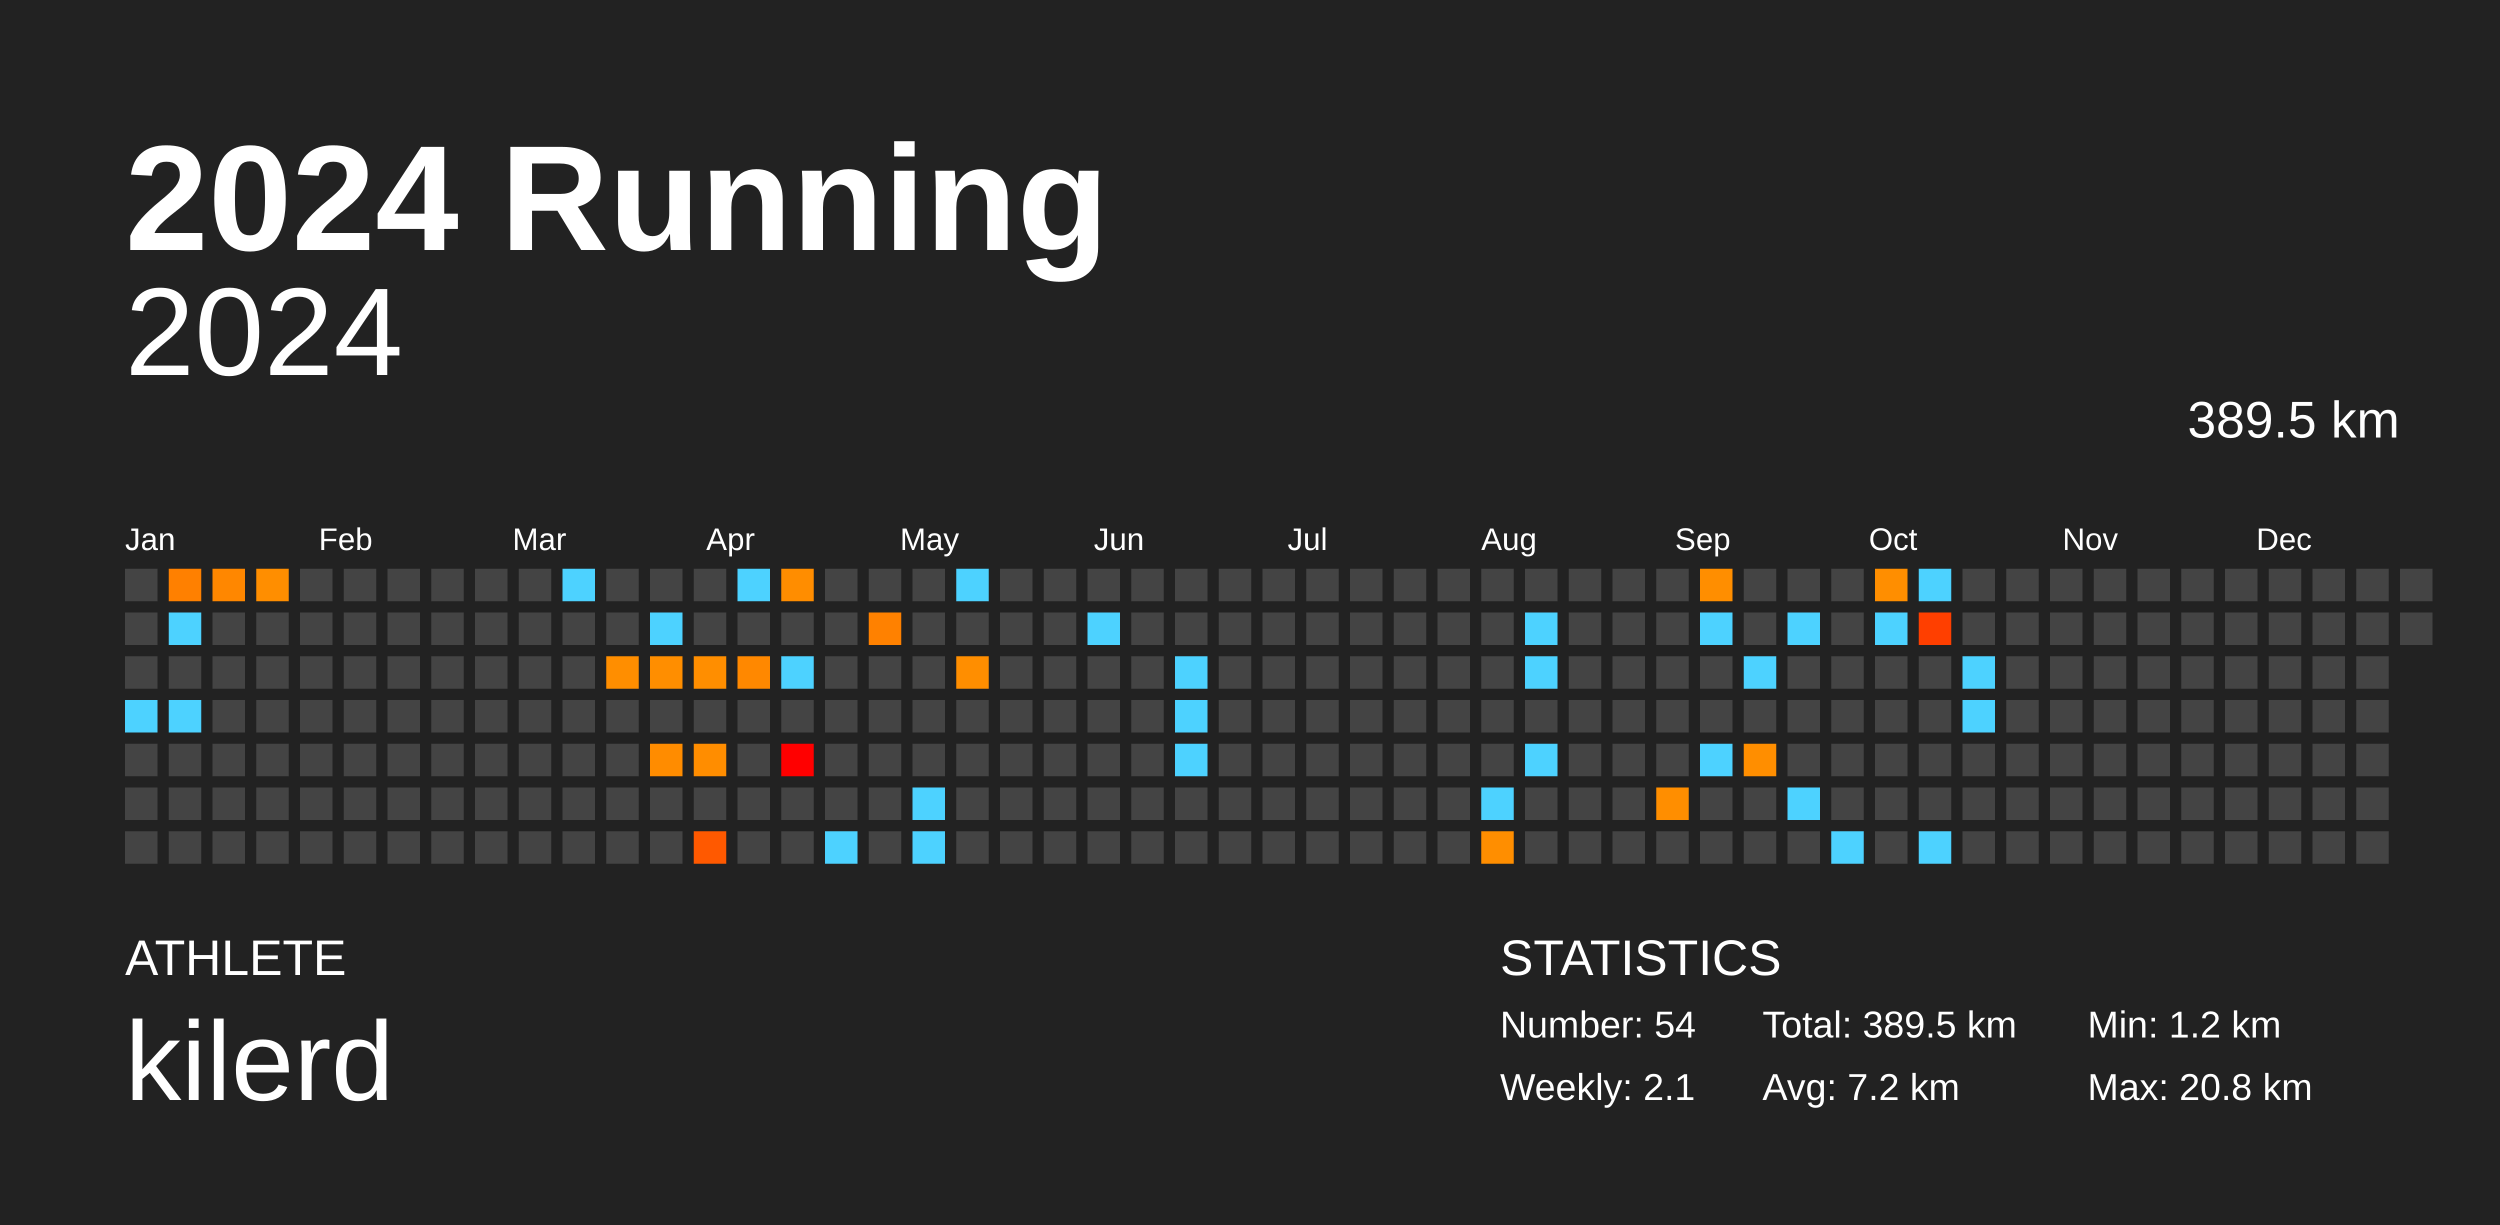
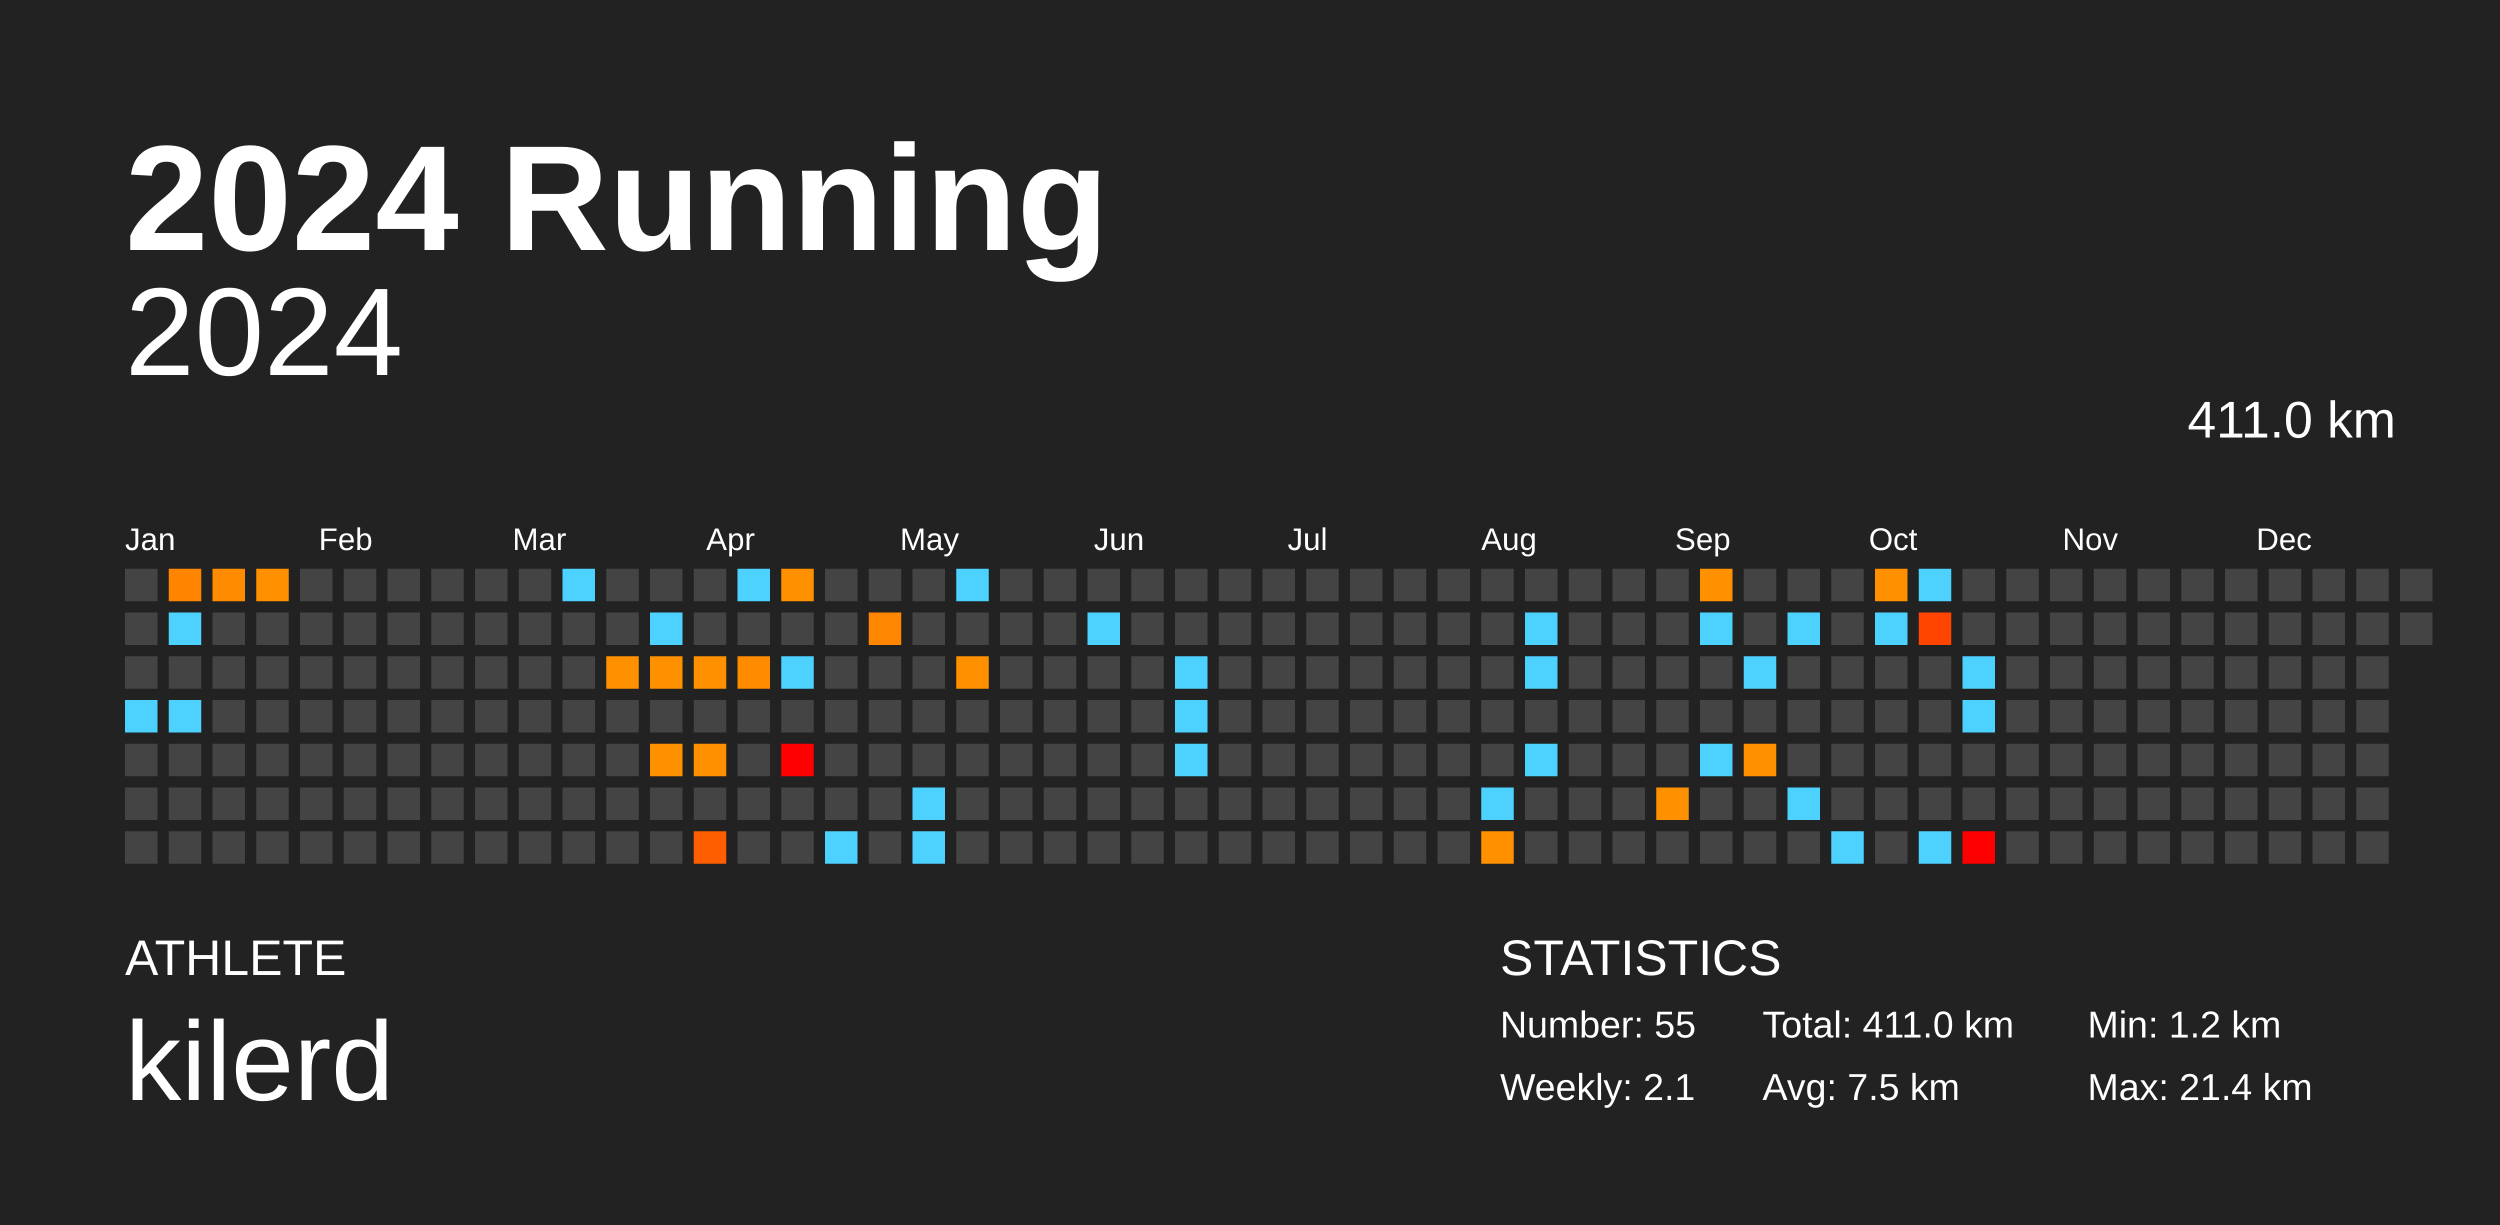
<svg xmlns="http://www.w3.org/2000/svg" baseProfile="full" height="98mm" version="1.1" viewBox="0,0,200,98" width="200mm">
  <defs />
  <rect fill="#222222" height="98" width="200" x="0" y="0" />
  <text fill="#FFFFFF" style="font-size:12px; font-family:Arial; font-weight:bold;" x="10" y="20">2024 Running</text>
  <text fill="#FFFFFF" style="font-size:4px; font-family:Arial" x="10" y="78">ATHLETE</text>
  <text fill="#FFFFFF" style="font-size:9px; font-family:Arial" x="10" y="88">kilerd</text>
  <text fill="#FFFFFF" style="font-size:4px; font-family:Arial" x="120" y="78">STATISTICS</text>
-   <text fill="#FFFFFF" style="font-size:3px; font-family:Arial" x="120" y="83">Number: 54</text>
+   <text fill="#FFFFFF" style="font-size:3px; font-family:Arial" x="120" y="83">Number: 55</text>
  <text fill="#FFFFFF" style="font-size:3px; font-family:Arial" x="120" y="88">Weekly: 2.1</text>
-   <text fill="#FFFFFF" style="font-size:3px; font-family:Arial" x="141" y="83">Total: 389.5 km</text>
-   <text fill="#FFFFFF" style="font-size:3px; font-family:Arial" x="141" y="88">Avg: 7.2 km</text>
+   <text fill="#FFFFFF" style="font-size:3px; font-family:Arial" x="141" y="83">Total: 411.0 km</text>
+   <text fill="#FFFFFF" style="font-size:3px; font-family:Arial" x="141" y="88">Avg: 7.5 km</text>
  <text fill="#FFFFFF" style="font-size:3px; font-family:Arial" x="167" y="83">Min: 1.2 km</text>
-   <text fill="#FFFFFF" style="font-size:3px; font-family:Arial" x="167" y="88">Max: 20.8 km</text>
+   <text fill="#FFFFFF" style="font-size:3px; font-family:Arial" x="167" y="88">Max: 21.4 km</text>
  <text alignment-baseline="hanging" fill="#FFFFFF" style="font-size:10.0px; font-family:Arial;" x="10" y="30">2024</text>
-   <text alignment-baseline="hanging" fill="#FFFFFF" style="font-size:4.125px; font-family:Arial;" x="175" y="35">389.5 km</text>
+   <text alignment-baseline="hanging" fill="#FFFFFF" style="font-size:4.125px; font-family:Arial;" x="175" y="35">411.0 km</text>
  <text fill="#FFFFFF" style="font-size:2.5px; font-family:Arial" x="10.0" y="44">Jan</text>
  <text fill="#FFFFFF" style="font-size:2.5px; font-family:Arial" x="25.5" y="44">Feb</text>
  <text fill="#FFFFFF" style="font-size:2.5px; font-family:Arial" x="41.0" y="44">Mar</text>
  <text fill="#FFFFFF" style="font-size:2.5px; font-family:Arial" x="56.5" y="44">Apr</text>
  <text fill="#FFFFFF" style="font-size:2.5px; font-family:Arial" x="72.0" y="44">May</text>
  <text fill="#FFFFFF" style="font-size:2.5px; font-family:Arial" x="87.5" y="44">Jun</text>
  <text fill="#FFFFFF" style="font-size:2.5px; font-family:Arial" x="103.0" y="44">Jul</text>
  <text fill="#FFFFFF" style="font-size:2.5px; font-family:Arial" x="118.5" y="44">Aug</text>
  <text fill="#FFFFFF" style="font-size:2.5px; font-family:Arial" x="134.0" y="44">Sep</text>
  <text fill="#FFFFFF" style="font-size:2.5px; font-family:Arial" x="149.5" y="44">Oct</text>
  <text fill="#FFFFFF" style="font-size:2.5px; font-family:Arial" x="165.0" y="44">Nov</text>
  <text fill="#FFFFFF" style="font-size:2.5px; font-family:Arial" x="180.5" y="44">Dec</text>
  <rect fill="#444444" height="2.6" width="2.6" x="10.0" y="45.5" />
  <rect fill="#444444" height="2.6" width="2.6" x="10.0" y="49.0" />
  <rect fill="#444444" height="2.6" width="2.6" x="10.0" y="52.5" />
  <rect fill="#4dd2ff" height="2.6" width="2.6" x="10.0" y="56.0" />
  <rect fill="#444444" height="2.6" width="2.6" x="10.0" y="59.5" />
  <rect fill="#444444" height="2.6" width="2.6" x="10.0" y="63.0" />
  <rect fill="#444444" height="2.6" width="2.6" x="10.0" y="66.5" />
-   <rect fill="#ff8000" height="2.6" width="2.6" x="13.5" y="45.5" />
+   <rect fill="#ff8400" height="2.6" width="2.6" x="13.5" y="45.5" />
  <rect fill="#4dd2ff" height="2.6" width="2.6" x="13.5" y="49.0" />
  <rect fill="#444444" height="2.6" width="2.6" x="13.5" y="52.5" />
  <rect fill="#4dd2ff" height="2.6" width="2.6" x="13.5" y="56.0" />
  <rect fill="#444444" height="2.6" width="2.6" x="13.5" y="59.5" />
  <rect fill="#444444" height="2.6" width="2.6" x="13.5" y="63.0" />
  <rect fill="#444444" height="2.6" width="2.6" x="13.5" y="66.5" />
-   <rect fill="#ff8700" height="2.6" width="2.6" x="17.0" y="45.5" />
+   <rect fill="#ff8b00" height="2.6" width="2.6" x="17.0" y="45.5" />
  <rect fill="#444444" height="2.6" width="2.6" x="17.0" y="49.0" />
  <rect fill="#444444" height="2.6" width="2.6" x="17.0" y="52.5" />
  <rect fill="#444444" height="2.6" width="2.6" x="17.0" y="56.0" />
  <rect fill="#444444" height="2.6" width="2.6" x="17.0" y="59.5" />
  <rect fill="#444444" height="2.6" width="2.6" x="17.0" y="63.0" />
  <rect fill="#444444" height="2.6" width="2.6" x="17.0" y="66.5" />
-   <rect fill="#ff8e00" height="2.6" width="2.6" x="20.5" y="45.5" />
+   <rect fill="#ff9100" height="2.6" width="2.6" x="20.5" y="45.5" />
  <rect fill="#444444" height="2.6" width="2.6" x="20.5" y="49.0" />
  <rect fill="#444444" height="2.6" width="2.6" x="20.5" y="52.5" />
  <rect fill="#444444" height="2.6" width="2.6" x="20.5" y="56.0" />
  <rect fill="#444444" height="2.6" width="2.6" x="20.5" y="59.5" />
  <rect fill="#444444" height="2.6" width="2.6" x="20.5" y="63.0" />
  <rect fill="#444444" height="2.6" width="2.6" x="20.5" y="66.5" />
  <rect fill="#444444" height="2.6" width="2.6" x="24.0" y="45.5" />
  <rect fill="#444444" height="2.6" width="2.6" x="24.0" y="49.0" />
  <rect fill="#444444" height="2.6" width="2.6" x="24.0" y="52.5" />
  <rect fill="#444444" height="2.6" width="2.6" x="24.0" y="56.0" />
  <rect fill="#444444" height="2.6" width="2.6" x="24.0" y="59.5" />
  <rect fill="#444444" height="2.6" width="2.6" x="24.0" y="63.0" />
  <rect fill="#444444" height="2.6" width="2.6" x="24.0" y="66.5" />
  <rect fill="#444444" height="2.6" width="2.6" x="27.5" y="45.5" />
  <rect fill="#444444" height="2.6" width="2.6" x="27.5" y="49.0" />
  <rect fill="#444444" height="2.6" width="2.6" x="27.5" y="52.5" />
  <rect fill="#444444" height="2.6" width="2.6" x="27.5" y="56.0" />
  <rect fill="#444444" height="2.6" width="2.6" x="27.5" y="59.5" />
  <rect fill="#444444" height="2.6" width="2.6" x="27.5" y="63.0" />
  <rect fill="#444444" height="2.6" width="2.6" x="27.5" y="66.5" />
  <rect fill="#444444" height="2.6" width="2.6" x="31.0" y="45.5" />
  <rect fill="#444444" height="2.6" width="2.6" x="31.0" y="49.0" />
  <rect fill="#444444" height="2.6" width="2.6" x="31.0" y="52.5" />
  <rect fill="#444444" height="2.6" width="2.6" x="31.0" y="56.0" />
  <rect fill="#444444" height="2.6" width="2.6" x="31.0" y="59.5" />
  <rect fill="#444444" height="2.6" width="2.6" x="31.0" y="63.0" />
  <rect fill="#444444" height="2.6" width="2.6" x="31.0" y="66.5" />
  <rect fill="#444444" height="2.6" width="2.6" x="34.5" y="45.5" />
  <rect fill="#444444" height="2.6" width="2.6" x="34.5" y="49.0" />
  <rect fill="#444444" height="2.6" width="2.6" x="34.5" y="52.5" />
  <rect fill="#444444" height="2.6" width="2.6" x="34.5" y="56.0" />
  <rect fill="#444444" height="2.6" width="2.6" x="34.5" y="59.5" />
  <rect fill="#444444" height="2.6" width="2.6" x="34.5" y="63.0" />
  <rect fill="#444444" height="2.6" width="2.6" x="34.5" y="66.5" />
  <rect fill="#444444" height="2.6" width="2.6" x="38.0" y="45.5" />
  <rect fill="#444444" height="2.6" width="2.6" x="38.0" y="49.0" />
  <rect fill="#444444" height="2.6" width="2.6" x="38.0" y="52.5" />
  <rect fill="#444444" height="2.6" width="2.6" x="38.0" y="56.0" />
  <rect fill="#444444" height="2.6" width="2.6" x="38.0" y="59.5" />
  <rect fill="#444444" height="2.6" width="2.6" x="38.0" y="63.0" />
  <rect fill="#444444" height="2.6" width="2.6" x="38.0" y="66.5" />
  <rect fill="#444444" height="2.6" width="2.6" x="41.5" y="45.5" />
  <rect fill="#444444" height="2.6" width="2.6" x="41.5" y="49.0" />
  <rect fill="#444444" height="2.6" width="2.6" x="41.5" y="52.5" />
  <rect fill="#444444" height="2.6" width="2.6" x="41.5" y="56.0" />
  <rect fill="#444444" height="2.6" width="2.6" x="41.5" y="59.5" />
  <rect fill="#444444" height="2.6" width="2.6" x="41.5" y="63.0" />
  <rect fill="#444444" height="2.6" width="2.6" x="41.5" y="66.5" />
  <rect fill="#4dd2ff" height="2.6" width="2.6" x="45.0" y="45.5" />
  <rect fill="#444444" height="2.6" width="2.6" x="45.0" y="49.0" />
  <rect fill="#444444" height="2.6" width="2.6" x="45.0" y="52.5" />
  <rect fill="#444444" height="2.6" width="2.6" x="45.0" y="56.0" />
  <rect fill="#444444" height="2.6" width="2.6" x="45.0" y="59.5" />
  <rect fill="#444444" height="2.6" width="2.6" x="45.0" y="63.0" />
  <rect fill="#444444" height="2.6" width="2.6" x="45.0" y="66.5" />
  <rect fill="#444444" height="2.6" width="2.6" x="48.5" y="45.5" />
  <rect fill="#444444" height="2.6" width="2.6" x="48.5" y="49.0" />
-   <rect fill="#ff8e00" height="2.6" width="2.6" x="48.5" y="52.5" />
+   <rect fill="#ff9100" height="2.6" width="2.6" x="48.5" y="52.5" />
  <rect fill="#444444" height="2.6" width="2.6" x="48.5" y="56.0" />
  <rect fill="#444444" height="2.6" width="2.6" x="48.5" y="59.5" />
  <rect fill="#444444" height="2.6" width="2.6" x="48.5" y="63.0" />
  <rect fill="#444444" height="2.6" width="2.6" x="48.5" y="66.5" />
  <rect fill="#444444" height="2.6" width="2.6" x="52.0" y="45.5" />
  <rect fill="#4dd2ff" height="2.6" width="2.6" x="52.0" y="49.0" />
-   <rect fill="#ff8e00" height="2.6" width="2.6" x="52.0" y="52.5" />
+   <rect fill="#ff9100" height="2.6" width="2.6" x="52.0" y="52.5" />
  <rect fill="#444444" height="2.6" width="2.6" x="52.0" y="56.0" />
-   <rect fill="#ff8c00" height="2.6" width="2.6" x="52.0" y="59.5" />
+   <rect fill="#ff9000" height="2.6" width="2.6" x="52.0" y="59.5" />
  <rect fill="#444444" height="2.6" width="2.6" x="52.0" y="63.0" />
  <rect fill="#444444" height="2.6" width="2.6" x="52.0" y="66.5" />
  <rect fill="#444444" height="2.6" width="2.6" x="55.5" y="45.5" />
  <rect fill="#444444" height="2.6" width="2.6" x="55.5" y="49.0" />
-   <rect fill="#ff8e00" height="2.6" width="2.6" x="55.5" y="52.5" />
+   <rect fill="#ff9100" height="2.6" width="2.6" x="55.5" y="52.5" />
  <rect fill="#444444" height="2.6" width="2.6" x="55.5" y="56.0" />
-   <rect fill="#ff8d00" height="2.6" width="2.6" x="55.5" y="59.5" />
+   <rect fill="#ff9100" height="2.6" width="2.6" x="55.5" y="59.5" />
  <rect fill="#444444" height="2.6" width="2.6" x="55.5" y="63.0" />
-   <rect fill="#ff5900" height="2.6" width="2.6" x="55.5" y="66.5" />
+   <rect fill="#ff5e00" height="2.6" width="2.6" x="55.5" y="66.5" />
  <rect fill="#4dd2ff" height="2.6" width="2.6" x="59.0" y="45.5" />
  <rect fill="#444444" height="2.6" width="2.6" x="59.0" y="49.0" />
-   <rect fill="#ff8800" height="2.6" width="2.6" x="59.0" y="52.5" />
+   <rect fill="#ff8c00" height="2.6" width="2.6" x="59.0" y="52.5" />
  <rect fill="#444444" height="2.6" width="2.6" x="59.0" y="56.0" />
  <rect fill="#444444" height="2.6" width="2.6" x="59.0" y="59.5" />
  <rect fill="#444444" height="2.6" width="2.6" x="59.0" y="63.0" />
  <rect fill="#444444" height="2.6" width="2.6" x="59.0" y="66.5" />
-   <rect fill="#ff8d00" height="2.6" width="2.6" x="62.5" y="45.5" />
+   <rect fill="#ff9100" height="2.6" width="2.6" x="62.5" y="45.5" />
  <rect fill="#444444" height="2.6" width="2.6" x="62.5" y="49.0" />
  <rect fill="#4dd2ff" height="2.6" width="2.6" x="62.5" y="52.5" />
  <rect fill="#444444" height="2.6" width="2.6" x="62.5" y="56.0" />
  <rect fill="red" height="2.6" width="2.6" x="62.5" y="59.5" />
  <rect fill="#444444" height="2.6" width="2.6" x="62.5" y="63.0" />
  <rect fill="#444444" height="2.6" width="2.6" x="62.5" y="66.5" />
  <rect fill="#444444" height="2.6" width="2.6" x="66.0" y="45.5" />
  <rect fill="#444444" height="2.6" width="2.6" x="66.0" y="49.0" />
  <rect fill="#444444" height="2.6" width="2.6" x="66.0" y="52.5" />
  <rect fill="#444444" height="2.6" width="2.6" x="66.0" y="56.0" />
  <rect fill="#444444" height="2.6" width="2.6" x="66.0" y="59.5" />
  <rect fill="#444444" height="2.6" width="2.6" x="66.0" y="63.0" />
  <rect fill="#4dd2ff" height="2.6" width="2.6" x="66.0" y="66.5" />
  <rect fill="#444444" height="2.6" width="2.6" x="69.5" y="45.5" />
-   <rect fill="#ff8100" height="2.6" width="2.6" x="69.5" y="49.0" />
+   <rect fill="#ff8600" height="2.6" width="2.6" x="69.5" y="49.0" />
  <rect fill="#444444" height="2.6" width="2.6" x="69.5" y="52.5" />
  <rect fill="#444444" height="2.6" width="2.6" x="69.5" y="56.0" />
  <rect fill="#444444" height="2.6" width="2.6" x="69.5" y="59.5" />
  <rect fill="#444444" height="2.6" width="2.6" x="69.5" y="63.0" />
  <rect fill="#444444" height="2.6" width="2.6" x="69.5" y="66.5" />
  <rect fill="#444444" height="2.6" width="2.6" x="73.0" y="45.5" />
  <rect fill="#444444" height="2.6" width="2.6" x="73.0" y="49.0" />
  <rect fill="#444444" height="2.6" width="2.6" x="73.0" y="52.5" />
  <rect fill="#444444" height="2.6" width="2.6" x="73.0" y="56.0" />
  <rect fill="#444444" height="2.6" width="2.6" x="73.0" y="59.5" />
  <rect fill="#4dd2ff" height="2.6" width="2.6" x="73.0" y="63.0" />
  <rect fill="#4dd2ff" height="2.6" width="2.6" x="73.0" y="66.5" />
  <rect fill="#4dd2ff" height="2.6" width="2.6" x="76.5" y="45.5" />
  <rect fill="#444444" height="2.6" width="2.6" x="76.5" y="49.0" />
-   <rect fill="#ff8e00" height="2.6" width="2.6" x="76.5" y="52.5" />
+   <rect fill="#ff9100" height="2.6" width="2.6" x="76.5" y="52.5" />
  <rect fill="#444444" height="2.6" width="2.6" x="76.5" y="56.0" />
  <rect fill="#444444" height="2.6" width="2.6" x="76.5" y="59.5" />
  <rect fill="#444444" height="2.6" width="2.6" x="76.5" y="63.0" />
  <rect fill="#444444" height="2.6" width="2.6" x="76.5" y="66.5" />
  <rect fill="#444444" height="2.6" width="2.6" x="80.0" y="45.5" />
  <rect fill="#444444" height="2.6" width="2.6" x="80.0" y="49.0" />
  <rect fill="#444444" height="2.6" width="2.6" x="80.0" y="52.5" />
  <rect fill="#444444" height="2.6" width="2.6" x="80.0" y="56.0" />
  <rect fill="#444444" height="2.6" width="2.6" x="80.0" y="59.5" />
  <rect fill="#444444" height="2.6" width="2.6" x="80.0" y="63.0" />
  <rect fill="#444444" height="2.6" width="2.6" x="80.0" y="66.5" />
  <rect fill="#444444" height="2.6" width="2.6" x="83.5" y="45.5" />
  <rect fill="#444444" height="2.6" width="2.6" x="83.5" y="49.0" />
  <rect fill="#444444" height="2.6" width="2.6" x="83.5" y="52.5" />
  <rect fill="#444444" height="2.6" width="2.6" x="83.5" y="56.0" />
  <rect fill="#444444" height="2.6" width="2.6" x="83.5" y="59.5" />
  <rect fill="#444444" height="2.6" width="2.6" x="83.5" y="63.0" />
  <rect fill="#444444" height="2.6" width="2.6" x="83.5" y="66.5" />
  <rect fill="#444444" height="2.6" width="2.6" x="87.0" y="45.5" />
  <rect fill="#4dd2ff" height="2.6" width="2.6" x="87.0" y="49.0" />
  <rect fill="#444444" height="2.6" width="2.6" x="87.0" y="52.5" />
  <rect fill="#444444" height="2.6" width="2.6" x="87.0" y="56.0" />
  <rect fill="#444444" height="2.6" width="2.6" x="87.0" y="59.5" />
  <rect fill="#444444" height="2.6" width="2.6" x="87.0" y="63.0" />
  <rect fill="#444444" height="2.6" width="2.6" x="87.0" y="66.5" />
  <rect fill="#444444" height="2.6" width="2.6" x="90.5" y="45.5" />
  <rect fill="#444444" height="2.6" width="2.6" x="90.5" y="49.0" />
  <rect fill="#444444" height="2.6" width="2.6" x="90.5" y="52.5" />
  <rect fill="#444444" height="2.6" width="2.6" x="90.5" y="56.0" />
  <rect fill="#444444" height="2.6" width="2.6" x="90.5" y="59.5" />
  <rect fill="#444444" height="2.6" width="2.6" x="90.5" y="63.0" />
  <rect fill="#444444" height="2.6" width="2.6" x="90.5" y="66.5" />
  <rect fill="#444444" height="2.6" width="2.6" x="94.0" y="45.5" />
  <rect fill="#444444" height="2.6" width="2.6" x="94.0" y="49.0" />
  <rect fill="#4dd2ff" height="2.6" width="2.6" x="94.0" y="52.5" />
  <rect fill="#4dd2ff" height="2.6" width="2.6" x="94.0" y="56.0" />
  <rect fill="#4dd2ff" height="2.6" width="2.6" x="94.0" y="59.5" />
  <rect fill="#444444" height="2.6" width="2.6" x="94.0" y="63.0" />
  <rect fill="#444444" height="2.6" width="2.6" x="94.0" y="66.5" />
  <rect fill="#444444" height="2.6" width="2.6" x="97.5" y="45.5" />
  <rect fill="#444444" height="2.6" width="2.6" x="97.5" y="49.0" />
  <rect fill="#444444" height="2.6" width="2.6" x="97.5" y="52.5" />
  <rect fill="#444444" height="2.6" width="2.6" x="97.5" y="56.0" />
  <rect fill="#444444" height="2.6" width="2.6" x="97.5" y="59.5" />
  <rect fill="#444444" height="2.6" width="2.6" x="97.5" y="63.0" />
  <rect fill="#444444" height="2.6" width="2.6" x="97.5" y="66.5" />
  <rect fill="#444444" height="2.6" width="2.6" x="101.0" y="45.5" />
  <rect fill="#444444" height="2.6" width="2.6" x="101.0" y="49.0" />
  <rect fill="#444444" height="2.6" width="2.6" x="101.0" y="52.5" />
  <rect fill="#444444" height="2.6" width="2.6" x="101.0" y="56.0" />
  <rect fill="#444444" height="2.6" width="2.6" x="101.0" y="59.5" />
  <rect fill="#444444" height="2.6" width="2.6" x="101.0" y="63.0" />
  <rect fill="#444444" height="2.6" width="2.6" x="101.0" y="66.5" />
  <rect fill="#444444" height="2.6" width="2.6" x="104.5" y="45.5" />
  <rect fill="#444444" height="2.6" width="2.6" x="104.5" y="49.0" />
  <rect fill="#444444" height="2.6" width="2.6" x="104.5" y="52.5" />
  <rect fill="#444444" height="2.6" width="2.6" x="104.5" y="56.0" />
  <rect fill="#444444" height="2.6" width="2.6" x="104.5" y="59.5" />
  <rect fill="#444444" height="2.6" width="2.6" x="104.5" y="63.0" />
  <rect fill="#444444" height="2.6" width="2.6" x="104.5" y="66.5" />
  <rect fill="#444444" height="2.6" width="2.6" x="108.0" y="45.5" />
  <rect fill="#444444" height="2.6" width="2.6" x="108.0" y="49.0" />
  <rect fill="#444444" height="2.6" width="2.6" x="108.0" y="52.5" />
  <rect fill="#444444" height="2.6" width="2.6" x="108.0" y="56.0" />
  <rect fill="#444444" height="2.6" width="2.6" x="108.0" y="59.5" />
  <rect fill="#444444" height="2.6" width="2.6" x="108.0" y="63.0" />
  <rect fill="#444444" height="2.6" width="2.6" x="108.0" y="66.5" />
  <rect fill="#444444" height="2.6" width="2.6" x="111.5" y="45.5" />
  <rect fill="#444444" height="2.6" width="2.6" x="111.5" y="49.0" />
  <rect fill="#444444" height="2.6" width="2.6" x="111.5" y="52.5" />
  <rect fill="#444444" height="2.6" width="2.6" x="111.5" y="56.0" />
  <rect fill="#444444" height="2.6" width="2.6" x="111.5" y="59.5" />
  <rect fill="#444444" height="2.6" width="2.6" x="111.5" y="63.0" />
  <rect fill="#444444" height="2.6" width="2.6" x="111.5" y="66.5" />
  <rect fill="#444444" height="2.6" width="2.6" x="115.0" y="45.5" />
  <rect fill="#444444" height="2.6" width="2.6" x="115.0" y="49.0" />
  <rect fill="#444444" height="2.6" width="2.6" x="115.0" y="52.5" />
  <rect fill="#444444" height="2.6" width="2.6" x="115.0" y="56.0" />
  <rect fill="#444444" height="2.6" width="2.6" x="115.0" y="59.5" />
  <rect fill="#444444" height="2.6" width="2.6" x="115.0" y="63.0" />
  <rect fill="#444444" height="2.6" width="2.6" x="115.0" y="66.5" />
  <rect fill="#444444" height="2.6" width="2.6" x="118.5" y="45.5" />
  <rect fill="#444444" height="2.6" width="2.6" x="118.5" y="49.0" />
  <rect fill="#444444" height="2.6" width="2.6" x="118.5" y="52.5" />
  <rect fill="#444444" height="2.6" width="2.6" x="118.5" y="56.0" />
  <rect fill="#444444" height="2.6" width="2.6" x="118.5" y="59.5" />
  <rect fill="#4dd2ff" height="2.6" width="2.6" x="118.5" y="63.0" />
-   <rect fill="#ff8e00" height="2.6" width="2.6" x="118.5" y="66.5" />
+   <rect fill="#ff9100" height="2.6" width="2.6" x="118.5" y="66.5" />
  <rect fill="#444444" height="2.6" width="2.6" x="122.0" y="45.5" />
  <rect fill="#4dd2ff" height="2.6" width="2.6" x="122.0" y="49.0" />
  <rect fill="#4dd2ff" height="2.6" width="2.6" x="122.0" y="52.5" />
  <rect fill="#444444" height="2.6" width="2.6" x="122.0" y="56.0" />
  <rect fill="#4dd2ff" height="2.6" width="2.6" x="122.0" y="59.5" />
  <rect fill="#444444" height="2.6" width="2.6" x="122.0" y="63.0" />
  <rect fill="#444444" height="2.6" width="2.6" x="122.0" y="66.5" />
  <rect fill="#444444" height="2.6" width="2.6" x="125.5" y="45.5" />
  <rect fill="#444444" height="2.6" width="2.6" x="125.5" y="49.0" />
  <rect fill="#444444" height="2.6" width="2.6" x="125.5" y="52.5" />
  <rect fill="#444444" height="2.6" width="2.6" x="125.5" y="56.0" />
  <rect fill="#444444" height="2.6" width="2.6" x="125.5" y="59.5" />
  <rect fill="#444444" height="2.6" width="2.6" x="125.5" y="63.0" />
  <rect fill="#444444" height="2.6" width="2.6" x="125.5" y="66.5" />
  <rect fill="#444444" height="2.6" width="2.6" x="129.0" y="45.5" />
  <rect fill="#444444" height="2.6" width="2.6" x="129.0" y="49.0" />
  <rect fill="#444444" height="2.6" width="2.6" x="129.0" y="52.5" />
  <rect fill="#444444" height="2.6" width="2.6" x="129.0" y="56.0" />
  <rect fill="#444444" height="2.6" width="2.6" x="129.0" y="59.5" />
  <rect fill="#444444" height="2.6" width="2.6" x="129.0" y="63.0" />
  <rect fill="#444444" height="2.6" width="2.6" x="129.0" y="66.5" />
  <rect fill="#444444" height="2.6" width="2.6" x="132.5" y="45.5" />
  <rect fill="#444444" height="2.6" width="2.6" x="132.5" y="49.0" />
  <rect fill="#444444" height="2.6" width="2.6" x="132.5" y="52.5" />
  <rect fill="#444444" height="2.6" width="2.6" x="132.5" y="56.0" />
  <rect fill="#444444" height="2.6" width="2.6" x="132.5" y="59.5" />
-   <rect fill="#ff8e00" height="2.6" width="2.6" x="132.5" y="63.0" />
+   <rect fill="#ff9100" height="2.6" width="2.6" x="132.5" y="63.0" />
  <rect fill="#444444" height="2.6" width="2.6" x="132.5" y="66.5" />
-   <rect fill="#ff8e00" height="2.6" width="2.6" x="136.0" y="45.5" />
+   <rect fill="#ff9100" height="2.6" width="2.6" x="136.0" y="45.5" />
  <rect fill="#4dd2ff" height="2.6" width="2.6" x="136.0" y="49.0" />
  <rect fill="#444444" height="2.6" width="2.6" x="136.0" y="52.5" />
  <rect fill="#444444" height="2.6" width="2.6" x="136.0" y="56.0" />
  <rect fill="#4dd2ff" height="2.6" width="2.6" x="136.0" y="59.5" />
  <rect fill="#444444" height="2.6" width="2.6" x="136.0" y="63.0" />
  <rect fill="#444444" height="2.6" width="2.6" x="136.0" y="66.5" />
  <rect fill="#444444" height="2.6" width="2.6" x="139.5" y="45.5" />
  <rect fill="#444444" height="2.6" width="2.6" x="139.5" y="49.0" />
  <rect fill="#4dd2ff" height="2.6" width="2.6" x="139.5" y="52.5" />
  <rect fill="#444444" height="2.6" width="2.6" x="139.5" y="56.0" />
-   <rect fill="#ff8e00" height="2.6" width="2.6" x="139.5" y="59.5" />
+   <rect fill="#ff9100" height="2.6" width="2.6" x="139.5" y="59.5" />
  <rect fill="#444444" height="2.6" width="2.6" x="139.5" y="63.0" />
  <rect fill="#444444" height="2.6" width="2.6" x="139.5" y="66.5" />
  <rect fill="#444444" height="2.6" width="2.6" x="143.0" y="45.5" />
  <rect fill="#4dd2ff" height="2.6" width="2.6" x="143.0" y="49.0" />
  <rect fill="#444444" height="2.6" width="2.6" x="143.0" y="52.5" />
  <rect fill="#444444" height="2.6" width="2.6" x="143.0" y="56.0" />
  <rect fill="#444444" height="2.6" width="2.6" x="143.0" y="59.5" />
  <rect fill="#4dd2ff" height="2.6" width="2.6" x="143.0" y="63.0" />
  <rect fill="#444444" height="2.6" width="2.6" x="143.0" y="66.5" />
  <rect fill="#444444" height="2.6" width="2.6" x="146.5" y="45.5" />
  <rect fill="#444444" height="2.6" width="2.6" x="146.5" y="49.0" />
  <rect fill="#444444" height="2.6" width="2.6" x="146.5" y="52.5" />
  <rect fill="#444444" height="2.6" width="2.6" x="146.5" y="56.0" />
  <rect fill="#444444" height="2.6" width="2.6" x="146.5" y="59.5" />
  <rect fill="#444444" height="2.6" width="2.6" x="146.5" y="63.0" />
  <rect fill="#4dd2ff" height="2.6" width="2.6" x="146.5" y="66.5" />
-   <rect fill="#ff8e00" height="2.6" width="2.6" x="150.0" y="45.5" />
+   <rect fill="#ff9100" height="2.6" width="2.6" x="150.0" y="45.5" />
  <rect fill="#4dd2ff" height="2.6" width="2.6" x="150.0" y="49.0" />
  <rect fill="#444444" height="2.6" width="2.6" x="150.0" y="52.5" />
  <rect fill="#444444" height="2.6" width="2.6" x="150.0" y="56.0" />
  <rect fill="#444444" height="2.6" width="2.6" x="150.0" y="59.5" />
  <rect fill="#444444" height="2.6" width="2.6" x="150.0" y="63.0" />
  <rect fill="#444444" height="2.6" width="2.6" x="150.0" y="66.5" />
  <rect fill="#4dd2ff" height="2.6" width="2.6" x="153.5" y="45.5" />
-   <rect fill="#ff3f00" height="2.6" width="2.6" x="153.5" y="49.0" />
+   <rect fill="#ff4500" height="2.6" width="2.6" x="153.5" y="49.0" />
  <rect fill="#444444" height="2.6" width="2.6" x="153.5" y="52.5" />
  <rect fill="#444444" height="2.6" width="2.6" x="153.5" y="56.0" />
  <rect fill="#444444" height="2.6" width="2.6" x="153.5" y="59.5" />
  <rect fill="#444444" height="2.6" width="2.6" x="153.5" y="63.0" />
  <rect fill="#4dd2ff" height="2.6" width="2.6" x="153.5" y="66.5" />
  <rect fill="#444444" height="2.6" width="2.6" x="157.0" y="45.5" />
  <rect fill="#444444" height="2.6" width="2.6" x="157.0" y="49.0" />
  <rect fill="#4dd2ff" height="2.6" width="2.6" x="157.0" y="52.5" />
  <rect fill="#4dd2ff" height="2.6" width="2.6" x="157.0" y="56.0" />
  <rect fill="#444444" height="2.6" width="2.6" x="157.0" y="59.5" />
  <rect fill="#444444" height="2.6" width="2.6" x="157.0" y="63.0" />
-   <rect fill="#444444" height="2.6" width="2.6" x="157.0" y="66.5" />
+   <rect fill="red" height="2.6" width="2.6" x="157.0" y="66.5" />
  <rect fill="#444444" height="2.6" width="2.6" x="160.5" y="45.5" />
  <rect fill="#444444" height="2.6" width="2.6" x="160.5" y="49.0" />
  <rect fill="#444444" height="2.6" width="2.6" x="160.5" y="52.5" />
  <rect fill="#444444" height="2.6" width="2.6" x="160.5" y="56.0" />
  <rect fill="#444444" height="2.6" width="2.6" x="160.5" y="59.5" />
  <rect fill="#444444" height="2.6" width="2.6" x="160.5" y="63.0" />
  <rect fill="#444444" height="2.6" width="2.6" x="160.5" y="66.5" />
  <rect fill="#444444" height="2.6" width="2.6" x="164.0" y="45.5" />
  <rect fill="#444444" height="2.6" width="2.6" x="164.0" y="49.0" />
  <rect fill="#444444" height="2.6" width="2.6" x="164.0" y="52.5" />
  <rect fill="#444444" height="2.6" width="2.6" x="164.0" y="56.0" />
  <rect fill="#444444" height="2.6" width="2.6" x="164.0" y="59.5" />
  <rect fill="#444444" height="2.6" width="2.6" x="164.0" y="63.0" />
  <rect fill="#444444" height="2.6" width="2.6" x="164.0" y="66.5" />
  <rect fill="#444444" height="2.6" width="2.6" x="167.5" y="45.5" />
  <rect fill="#444444" height="2.6" width="2.6" x="167.5" y="49.0" />
  <rect fill="#444444" height="2.6" width="2.6" x="167.5" y="52.5" />
  <rect fill="#444444" height="2.6" width="2.6" x="167.5" y="56.0" />
  <rect fill="#444444" height="2.6" width="2.6" x="167.5" y="59.5" />
  <rect fill="#444444" height="2.6" width="2.6" x="167.5" y="63.0" />
  <rect fill="#444444" height="2.6" width="2.6" x="167.5" y="66.5" />
  <rect fill="#444444" height="2.6" width="2.6" x="171.0" y="45.5" />
  <rect fill="#444444" height="2.6" width="2.6" x="171.0" y="49.0" />
  <rect fill="#444444" height="2.6" width="2.6" x="171.0" y="52.5" />
  <rect fill="#444444" height="2.6" width="2.6" x="171.0" y="56.0" />
  <rect fill="#444444" height="2.6" width="2.6" x="171.0" y="59.5" />
  <rect fill="#444444" height="2.6" width="2.6" x="171.0" y="63.0" />
  <rect fill="#444444" height="2.6" width="2.6" x="171.0" y="66.5" />
  <rect fill="#444444" height="2.6" width="2.6" x="174.5" y="45.5" />
  <rect fill="#444444" height="2.6" width="2.6" x="174.5" y="49.0" />
  <rect fill="#444444" height="2.6" width="2.6" x="174.5" y="52.5" />
  <rect fill="#444444" height="2.6" width="2.6" x="174.5" y="56.0" />
  <rect fill="#444444" height="2.6" width="2.6" x="174.5" y="59.5" />
  <rect fill="#444444" height="2.6" width="2.6" x="174.5" y="63.0" />
  <rect fill="#444444" height="2.6" width="2.6" x="174.5" y="66.5" />
  <rect fill="#444444" height="2.6" width="2.6" x="178.0" y="45.5" />
  <rect fill="#444444" height="2.6" width="2.6" x="178.0" y="49.0" />
  <rect fill="#444444" height="2.6" width="2.6" x="178.0" y="52.5" />
  <rect fill="#444444" height="2.6" width="2.6" x="178.0" y="56.0" />
  <rect fill="#444444" height="2.6" width="2.6" x="178.0" y="59.5" />
  <rect fill="#444444" height="2.6" width="2.6" x="178.0" y="63.0" />
  <rect fill="#444444" height="2.6" width="2.6" x="178.0" y="66.5" />
  <rect fill="#444444" height="2.6" width="2.6" x="181.5" y="45.5" />
  <rect fill="#444444" height="2.6" width="2.6" x="181.5" y="49.0" />
  <rect fill="#444444" height="2.6" width="2.6" x="181.5" y="52.5" />
  <rect fill="#444444" height="2.6" width="2.6" x="181.5" y="56.0" />
  <rect fill="#444444" height="2.6" width="2.6" x="181.5" y="59.5" />
  <rect fill="#444444" height="2.6" width="2.6" x="181.5" y="63.0" />
  <rect fill="#444444" height="2.6" width="2.6" x="181.5" y="66.5" />
  <rect fill="#444444" height="2.6" width="2.6" x="185.0" y="45.5" />
  <rect fill="#444444" height="2.6" width="2.6" x="185.0" y="49.0" />
  <rect fill="#444444" height="2.6" width="2.6" x="185.0" y="52.5" />
  <rect fill="#444444" height="2.6" width="2.6" x="185.0" y="56.0" />
  <rect fill="#444444" height="2.6" width="2.6" x="185.0" y="59.5" />
  <rect fill="#444444" height="2.6" width="2.6" x="185.0" y="63.0" />
  <rect fill="#444444" height="2.6" width="2.6" x="185.0" y="66.5" />
  <rect fill="#444444" height="2.6" width="2.6" x="188.5" y="45.5" />
  <rect fill="#444444" height="2.6" width="2.6" x="188.5" y="49.0" />
  <rect fill="#444444" height="2.6" width="2.6" x="188.5" y="52.5" />
  <rect fill="#444444" height="2.6" width="2.6" x="188.5" y="56.0" />
  <rect fill="#444444" height="2.6" width="2.6" x="188.5" y="59.5" />
  <rect fill="#444444" height="2.6" width="2.6" x="188.5" y="63.0" />
  <rect fill="#444444" height="2.6" width="2.6" x="188.5" y="66.5" />
  <rect fill="#444444" height="2.6" width="2.6" x="192.0" y="45.5" />
  <rect fill="#444444" height="2.6" width="2.6" x="192.0" y="49.0" />
</svg>
